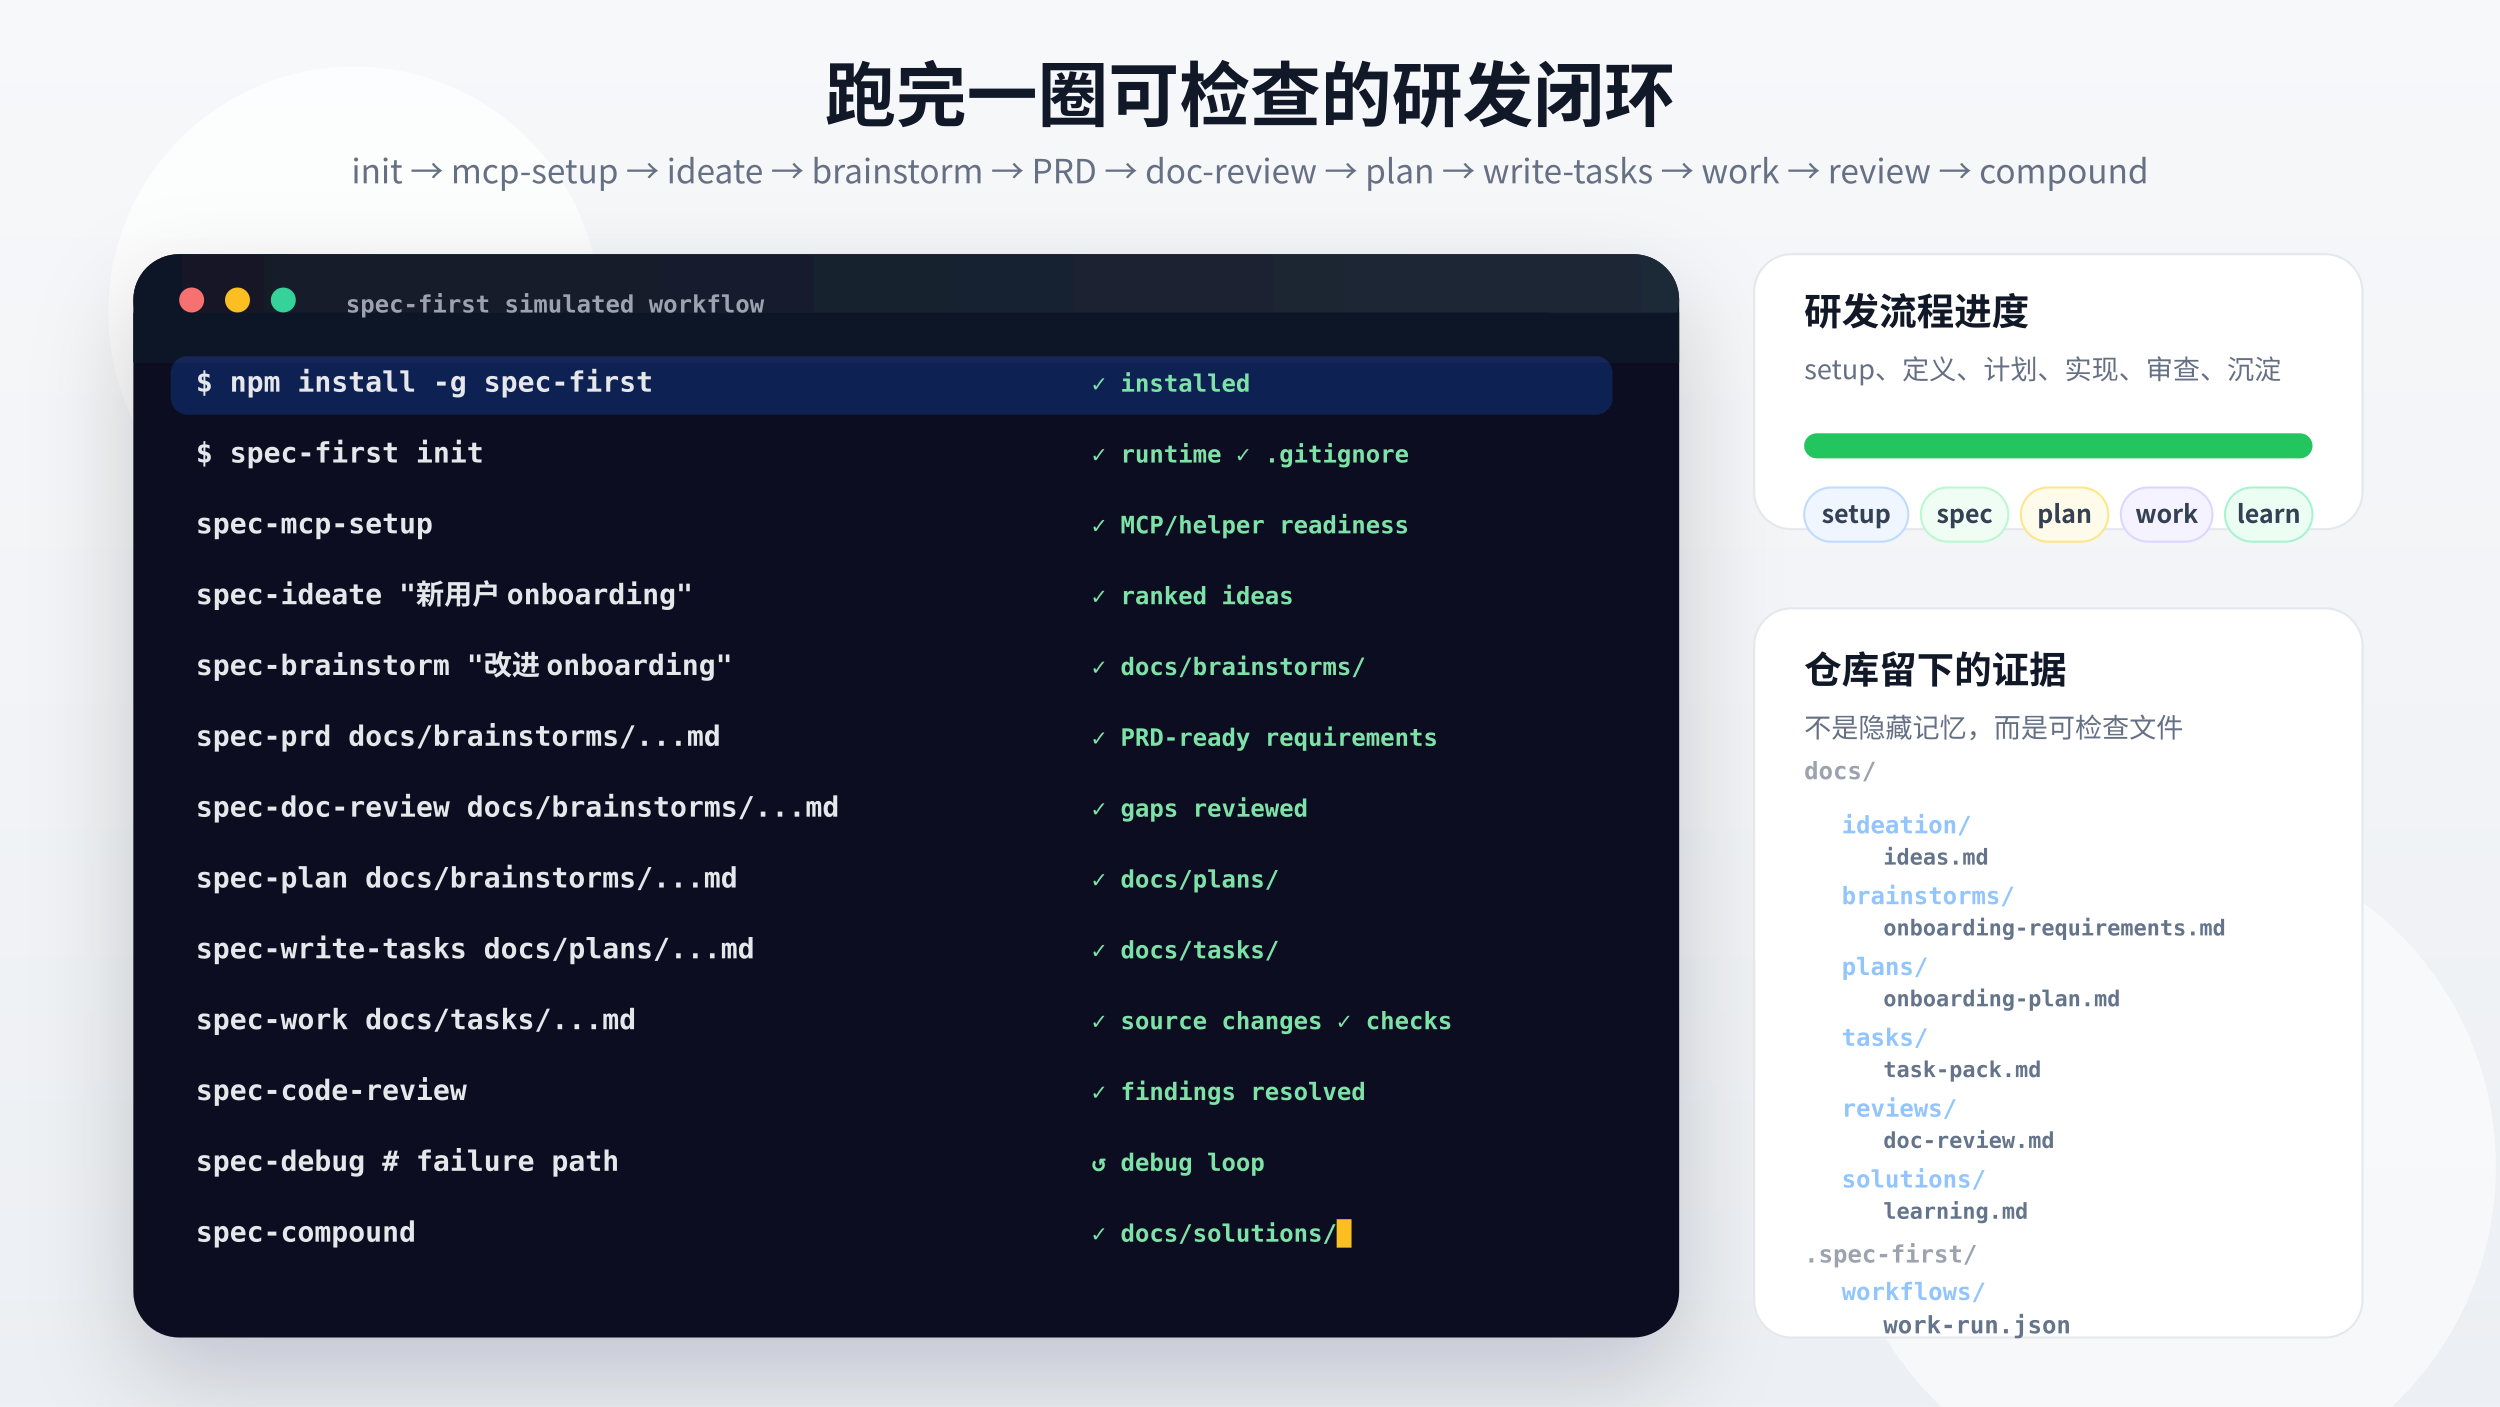
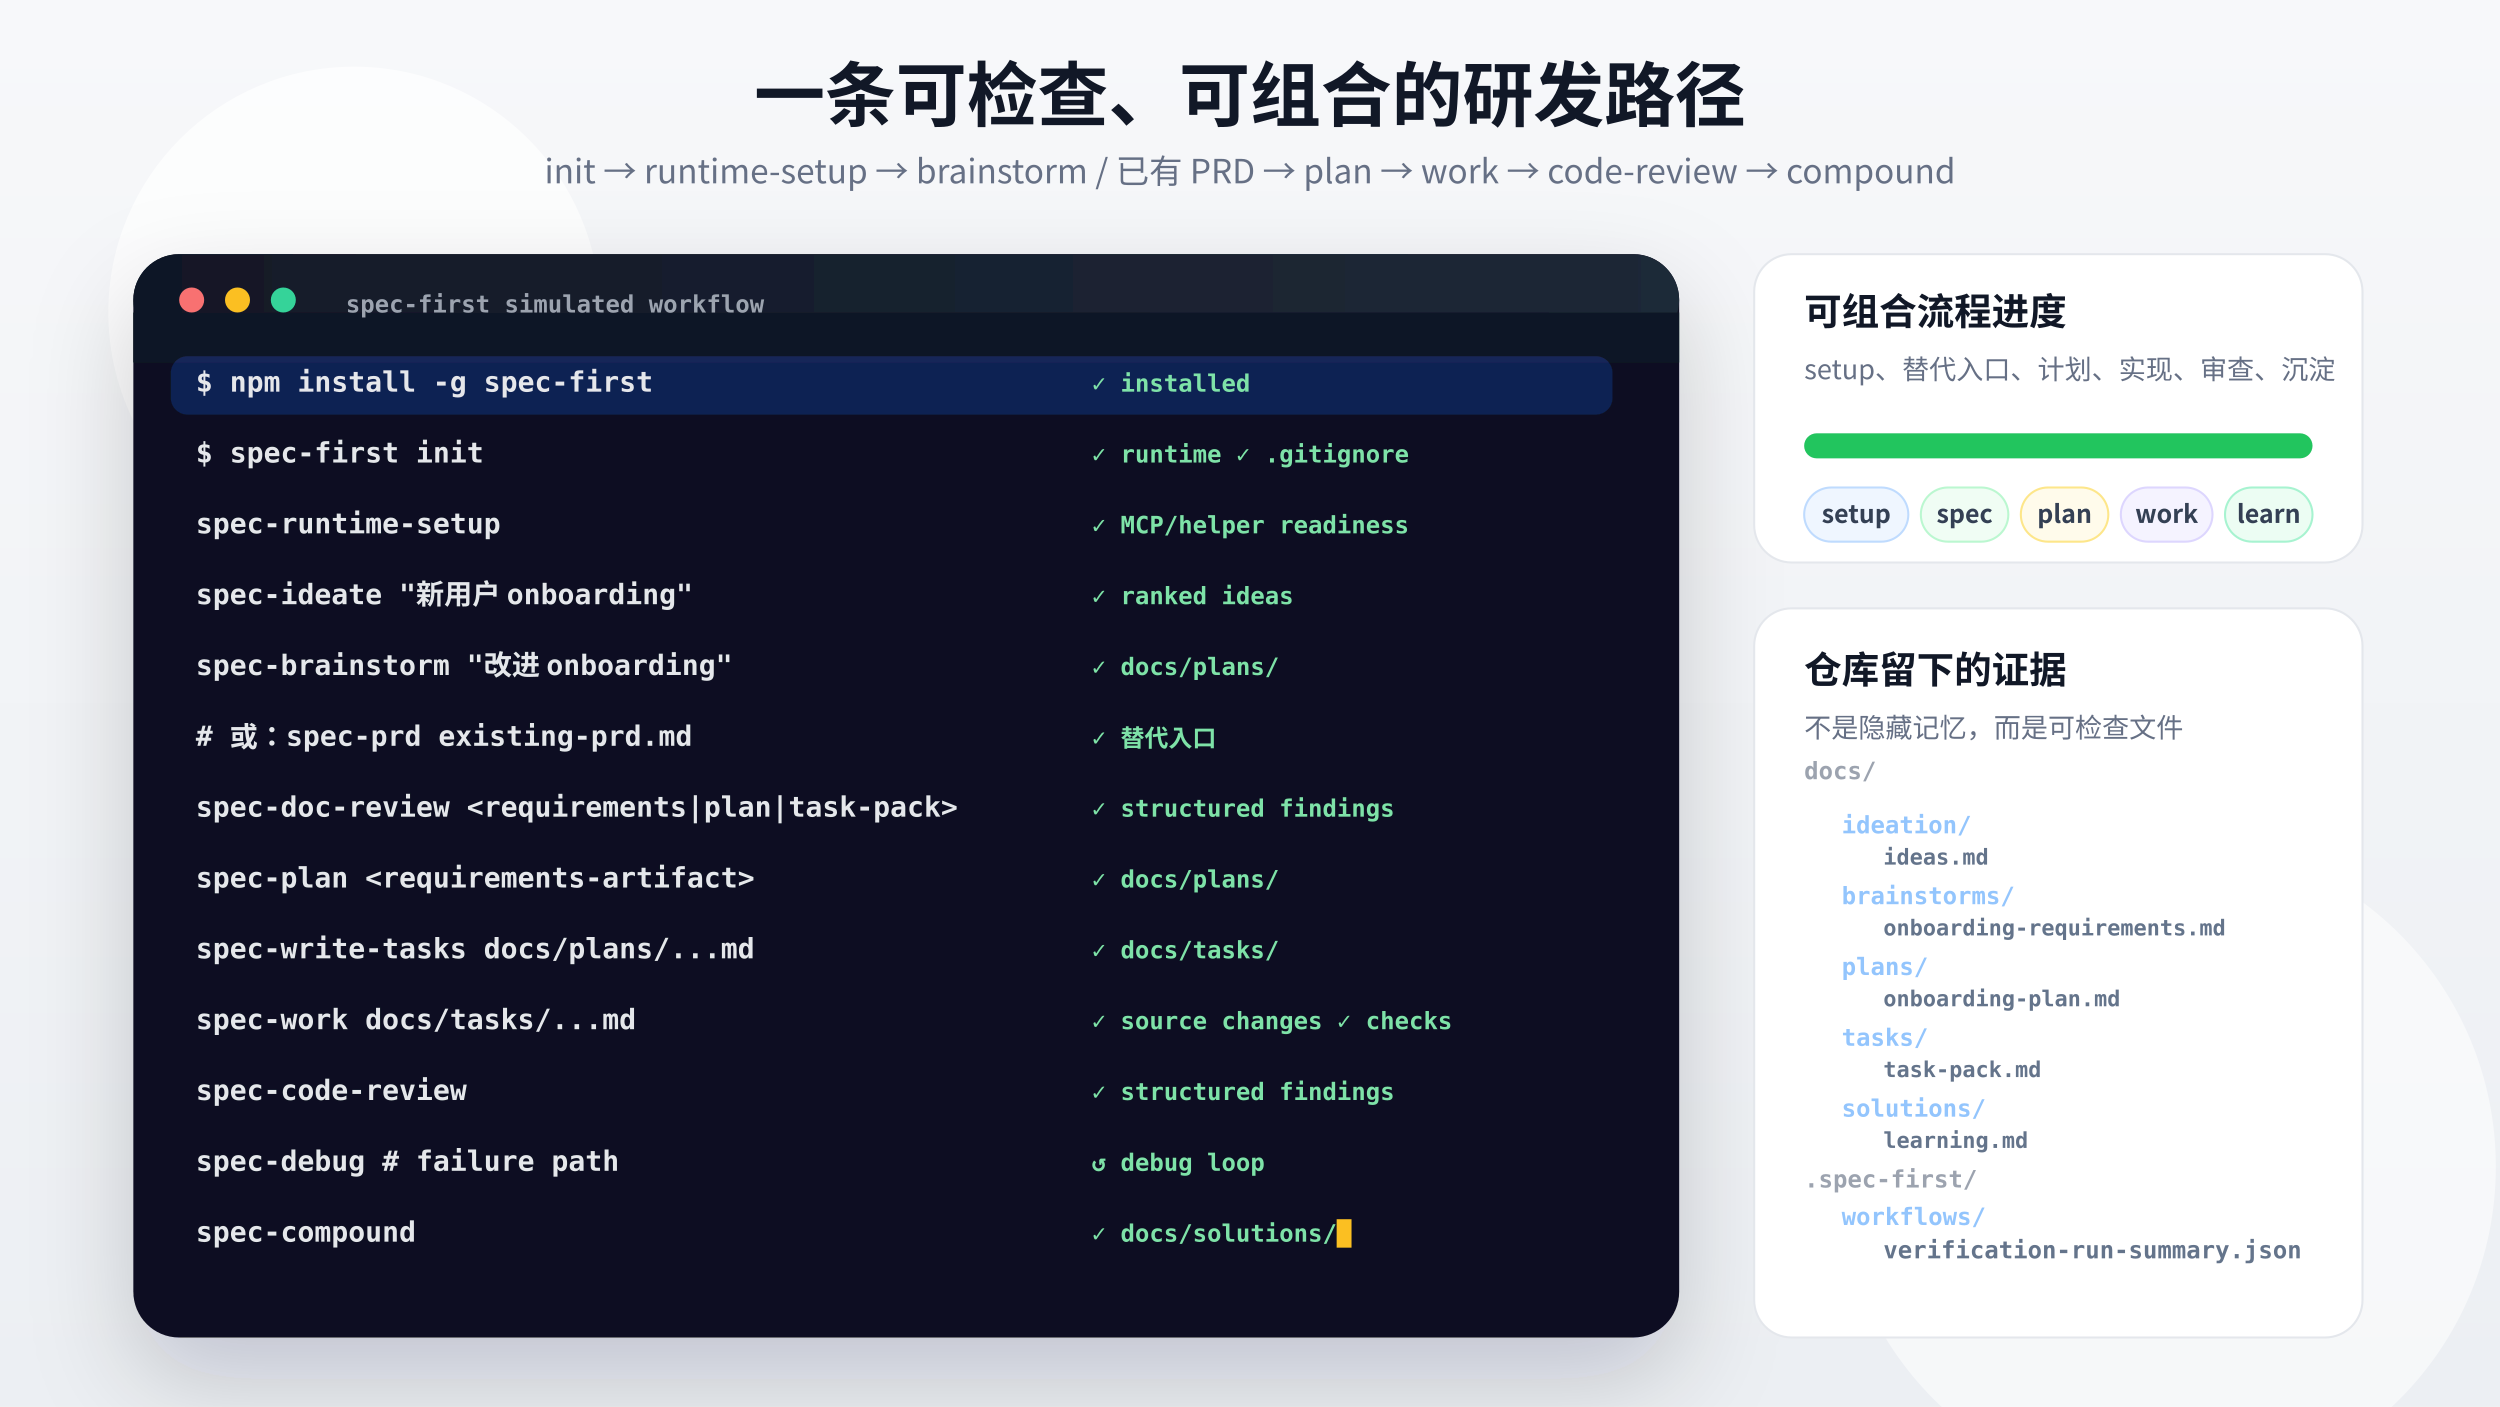
<svg xmlns="http://www.w3.org/2000/svg" viewBox="0 0 1200 675" role="img" aria-labelledby="title desc">
  <defs>
    <linearGradient id="page" x1="0" y1="0" x2="0" y2="1">
      <stop offset="0" stop-color="#F7F8FA" />
      <stop offset="1" stop-color="#ECEFF3" />
    </linearGradient>
    <linearGradient id="terminalTop" x1="0" y1="0" x2="1" y2="0">
      <stop offset="0" stop-color="#111827" />
      <stop offset="1" stop-color="#1F2937" />
    </linearGradient>
    <filter id="shadow" x="-12%" y="-12%" width="124%" height="128%">
      <feDropShadow dx="0" dy="20" stdDeviation="24" flood-color="#111827" flood-opacity="0.18" />
    </filter>
    <style>
      text { font-family: -apple-system, BlinkMacSystemFont, "SF Pro Display", "PingFang SC", "Noto Sans CJK SC", "Microsoft YaHei", sans-serif; letter-spacing:0; }
      .title { fill:#111827; font-size:34px; font-weight:760; text-anchor:middle; }
      .subtitle { fill:#667085; font-size:16px; font-weight:520; text-anchor:middle; }
      .mono { font-family:"SFMono-Regular", ui-monospace, Menlo, Consolas, monospace; font-size:13.5px; font-weight:620; }
      .mono-small { font-family:"SFMono-Regular", ui-monospace, Menlo, Consolas, monospace; font-size:11.5px; font-weight:600; }
      .cmd { fill:#E5E7EB; }
      .ok { fill:#7EE2A8; }
      .muted { fill:#9CA3AF; }
      .path { fill:#93C5FD; }
      .accent { fill:#FBBF24; }
      .artifact-file { fill:#64748B; }
      .artifact-file-small { fill:#64748B; font-size:10.5px; font-weight:600; }
      .panel-title { fill:#111827; font-size:18px; font-weight:720; }
      .panel-copy { fill:#667085; font-size:13px; font-weight:540; }
      .chip-text { fill:#344054; font-size:12px; font-weight:680; text-anchor:middle; }
      .scan { animation: scan 16s ease-in-out infinite; }
      .progressBar { transform-origin:0 0; animation: grow 16s ease-in-out infinite; }
      .artifact1 { animation: artifactPulse 16s ease-in-out infinite; animation-delay:3.8s; }
      .artifact2 { animation: artifactPulse 16s ease-in-out infinite; animation-delay:5.2s; }
      .artifact3 { animation: artifactPulse 16s ease-in-out infinite; animation-delay:8.0s; }
      .artifact4 { animation: artifactPulse 16s ease-in-out infinite; animation-delay:9.2s; }
      .artifact5 { animation: artifactPulse 16s ease-in-out infinite; animation-delay:11.0s; }
      .artifact6 { animation: artifactPulse 16s ease-in-out infinite; animation-delay:12.4s; }
      .artifact7 { animation: artifactPulse 16s ease-in-out infinite; animation-delay:14.0s; }
      .cursor { animation: blink 1s steps(2, start) infinite; }
      @keyframes scan {
        0% { transform:translateY(0); opacity:0.95; }
        9% { transform:translateY(34px); opacity:0.95; }
        18% { transform:translateY(68px); opacity:0.95; }
        27% { transform:translateY(102px); opacity:0.95; }
        36% { transform:translateY(136px); opacity:0.95; }
        45% { transform:translateY(170px); opacity:0.95; }
        54% { transform:translateY(204px); opacity:0.95; }
        63% { transform:translateY(238px); opacity:0.95; }
        72% { transform:translateY(272px); opacity:0.95; }
        82% { transform:translateY(306px); opacity:0.95; }
        92% { transform:translateY(340px); opacity:0.95; }
        100% { transform:translateY(374px); opacity:0.95; }
      }
      @keyframes grow {
        0% { transform:scaleX(0.08); }
        18% { transform:scaleX(0.22); }
        36% { transform:scaleX(0.42); }
        54% { transform:scaleX(0.58); }
        72% { transform:scaleX(0.76); }
        92%, 100% { transform:scaleX(1); }
      }
      @keyframes artifactPulse {
        0%, 12% { transform:translateX(6px); }
        18%, 100% { transform:translateX(0); }
      }
      @keyframes blink {
        0%, 45% { opacity:1; }
        46%, 100% { opacity:0; }
      }
    </style>
  </defs>
  <rect width="1200" height="675" fill="url(#page)" />
  <circle cx="170" cy="150" r="118" fill="#FFFFFF" opacity="0.72" />
  <circle cx="1040" cy="560" r="158" fill="#FFFFFF" opacity="0.54" />
-   <text x="600" y="58" class="title">跑完一圈可检查的研发闭环</text>
-   <text x="600" y="88" class="subtitle">init → mcp-setup → ideate → brainstorm → PRD → doc-review → plan → write-tasks → work → review → compound</text>
+   <text x="600" y="58" class="title">一条可检查、可组合的研发路径</text>
+   <text x="600" y="88" class="subtitle">init → runtime-setup → brainstorm / 已有 PRD → plan → work → code-review → compound</text>
  <g transform="translate(64 122)" filter="url(#shadow)">
    <rect x="0" y="0" width="742" height="520" rx="22" fill="#0B1020" />
    <rect x="0" y="0" width="742" height="44" rx="22" fill="url(#terminalTop)" />
    <rect x="0" y="28" width="742" height="24" fill="#111827" />
    <circle cx="28" cy="22" r="6" fill="#F87171" />
    <circle cx="50" cy="22" r="6" fill="#FBBF24" />
    <circle cx="72" cy="22" r="6" fill="#34D399" />
    <text x="102" y="28" class="mono-small muted">spec-first simulated workflow</text>
    <g transform="translate(30 66)">
      <rect class="scan" x="-12" y="-17" width="692" height="28" rx="8" fill="#1D4ED8" opacity="0.28" />
      <text x="0" y="0" class="mono cmd">$ npm install -g spec-first</text>
      <text x="430" y="0" class="mono-small ok">✓ installed</text>
      <text x="0" y="34" class="mono cmd">$ spec-first init</text>
      <text x="430" y="34" class="mono-small ok">✓ runtime  ✓ .gitignore</text>
-       <text x="0" y="68" class="mono cmd">spec-mcp-setup</text>
+       <text x="0" y="68" class="mono cmd">spec-runtime-setup</text>
      <text x="430" y="68" class="mono-small ok">✓ MCP/helper readiness</text>
      <text x="0" y="102" class="mono cmd">spec-ideate "新用户 onboarding"</text>
      <text x="430" y="102" class="mono-small ok">✓ ranked ideas</text>
      <text x="0" y="136" class="mono cmd">spec-brainstorm "改进 onboarding"</text>
-       <text x="430" y="136" class="mono-small ok">✓ docs/brainstorms/</text>
-       <text x="0" y="170" class="mono cmd">spec-prd docs/brainstorms/...md</text>
-       <text x="430" y="170" class="mono-small ok">✓ PRD-ready requirements</text>
-       <text x="0" y="204" class="mono cmd">spec-doc-review docs/brainstorms/...md</text>
-       <text x="430" y="204" class="mono-small ok">✓ gaps reviewed</text>
-       <text x="0" y="238" class="mono cmd">spec-plan docs/brainstorms/...md</text>
+       <text x="430" y="136" class="mono-small ok">✓ docs/plans/</text>
+       <text x="0" y="170" class="mono cmd"># 或：spec-prd existing-prd.md</text>
+       <text x="430" y="170" class="mono-small ok">✓ 替代入口</text>
+       <text x="0" y="204" class="mono cmd">spec-doc-review &lt;requirements|plan|task-pack&gt;</text>
+       <text x="430" y="204" class="mono-small ok">✓ structured findings</text>
+       <text x="0" y="238" class="mono cmd">spec-plan &lt;requirements-artifact&gt;</text>
      <text x="430" y="238" class="mono-small ok">✓ docs/plans/</text>
      <text x="0" y="272" class="mono cmd">spec-write-tasks docs/plans/...md</text>
      <text x="430" y="272" class="mono-small ok">✓ docs/tasks/</text>
      <text x="0" y="306" class="mono cmd">spec-work docs/tasks/...md</text>
      <text x="430" y="306" class="mono-small ok">✓ source changes  ✓ checks</text>
      <text x="0" y="340" class="mono cmd">spec-code-review</text>
-       <text x="430" y="340" class="mono-small ok">✓ findings resolved</text>
+       <text x="430" y="340" class="mono-small ok">✓ structured findings</text>
      <text x="0" y="374" class="mono cmd">spec-debug  # failure path</text>
      <text x="430" y="374" class="mono-small ok">↺ debug loop</text>
      <text x="0" y="408" class="mono cmd">spec-compound</text>
      <text x="430" y="408" class="mono-small ok">✓ docs/solutions/<tspan class="cursor accent"> █</tspan>
      </text>
    </g>
  </g>
  <g transform="translate(842 122)">
-     <rect x="0" y="0" width="292" height="132" rx="18" fill="#FFFFFF" stroke="#E4E7EC" />
-     <text x="24" y="34" class="panel-title">研发流程进度</text>
-     <text x="24" y="60" class="panel-copy">setup、定义、计划、实现、审查、沉淀</text>
+     <rect x="0" y="0" width="292" height="148" rx="18" fill="#FFFFFF" stroke="#E4E7EC" />
+     <text x="24" y="34" class="panel-title">可组合流程进度</text>
+     <text x="24" y="60" class="panel-copy">setup、替代入口、计划、实现、审查、沉淀</text>
    <rect x="24" y="86" width="244" height="12" rx="6" fill="#EAECF0" />
    <rect class="progressBar" x="24" y="86" width="244" height="12" rx="6" fill="#22C55E" />
    <g transform="translate(24 112)">
      <rect x="0" y="0" width="50" height="26" rx="13" fill="#EFF6FF" stroke="#BFDBFE" />
      <text x="25" y="17" class="chip-text">setup</text>
      <rect x="56" y="0" width="42" height="26" rx="13" fill="#F0FDF4" stroke="#BBF7D0" />
      <text x="77" y="17" class="chip-text">spec</text>
      <rect x="104" y="0" width="42" height="26" rx="13" fill="#FFFBEB" stroke="#FDE68A" />
      <text x="125" y="17" class="chip-text">plan</text>
      <rect x="152" y="0" width="44" height="26" rx="13" fill="#F5F3FF" stroke="#DDD6FE" />
      <text x="174" y="17" class="chip-text">work</text>
      <rect x="202" y="0" width="42" height="26" rx="13" fill="#ECFDF3" stroke="#A7F3D0" />
      <text x="223" y="17" class="chip-text">learn</text>
    </g>
  </g>
  <g transform="translate(842 292)">
    <rect x="0" y="0" width="292" height="350" rx="18" fill="#FFFFFF" stroke="#E4E7EC" />
    <text x="24" y="36" class="panel-title">仓库留下的证据</text>
    <text x="24" y="62" class="panel-copy">不是隐藏记忆，而是可检查文件</text>
    <g transform="translate(24 82)">
      <text x="0" y="0" class="mono-small muted">docs/</text>
      <g class="artifact1">
        <text x="18" y="26" class="mono-small path">ideation/</text>
        <text x="38" y="41" class="mono-small artifact-file-small">ideas.md</text>
      </g>
      <g class="artifact2">
        <text x="18" y="60" class="mono-small path">brainstorms/</text>
        <text x="38" y="75" class="mono-small artifact-file-small">onboarding-requirements.md</text>
      </g>
      <g class="artifact3">
        <text x="18" y="94" class="mono-small path">plans/</text>
        <text x="38" y="109" class="mono-small artifact-file-small">onboarding-plan.md</text>
      </g>
      <g class="artifact4">
        <text x="18" y="128" class="mono-small path">tasks/</text>
        <text x="38" y="143" class="mono-small artifact-file-small">task-pack.md</text>
      </g>
      <g class="artifact5">
-         <text x="18" y="162" class="mono-small path">reviews/</text>
-         <text x="38" y="177" class="mono-small artifact-file-small">doc-review.md</text>
+         <text x="18" y="162" class="mono-small path">solutions/</text>
+         <text x="38" y="177" class="mono-small artifact-file-small">learning.md</text>
      </g>
      <g class="artifact6">
-         <text x="18" y="196" class="mono-small path">solutions/</text>
-         <text x="38" y="211" class="mono-small artifact-file-small">learning.md</text>
-       </g>
-       <g class="artifact7">
-         <text x="0" y="232" class="mono-small muted">.spec-first/</text>
-         <text x="18" y="250" class="mono-small path">workflows/</text>
-         <text x="38" y="266" class="mono-small artifact-file">work-run.json</text>
+         <text x="0" y="196" class="mono-small muted">.spec-first/</text>
+         <text x="18" y="214" class="mono-small path">workflows/</text>
+         <text x="38" y="230" class="mono-small artifact-file">verification-run-summary.json</text>
      </g>
    </g>
  </g>
</svg>
